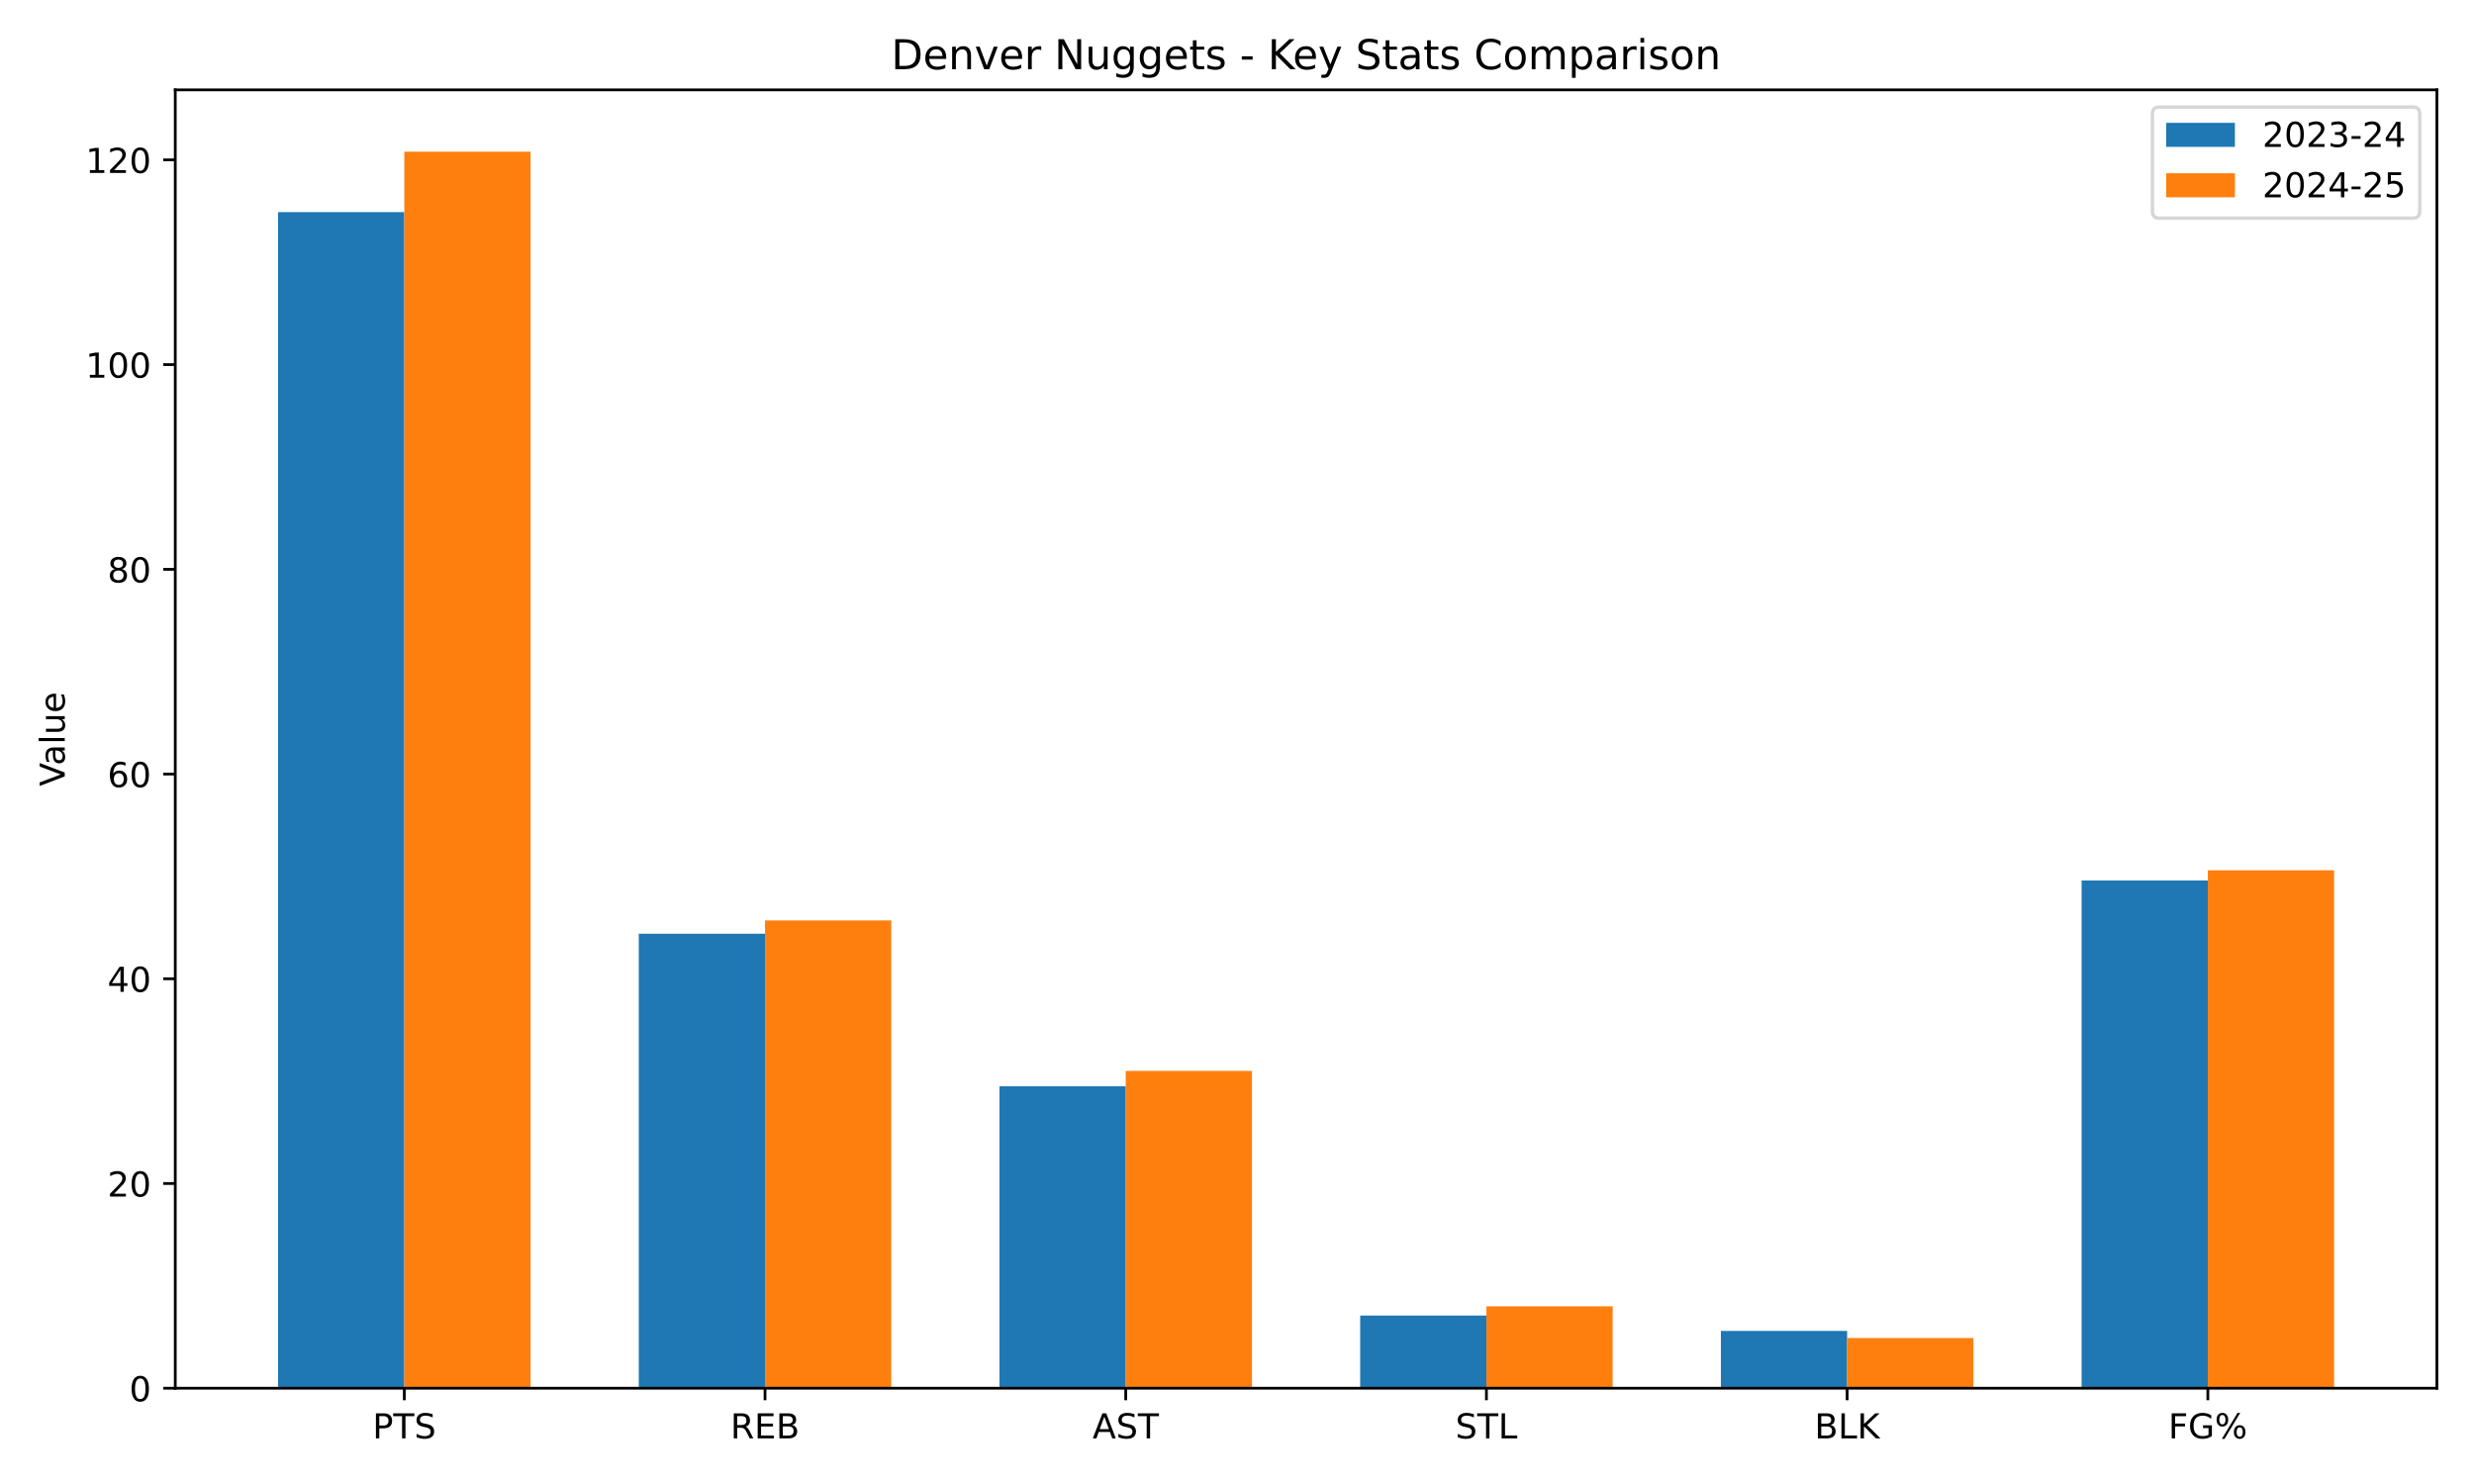
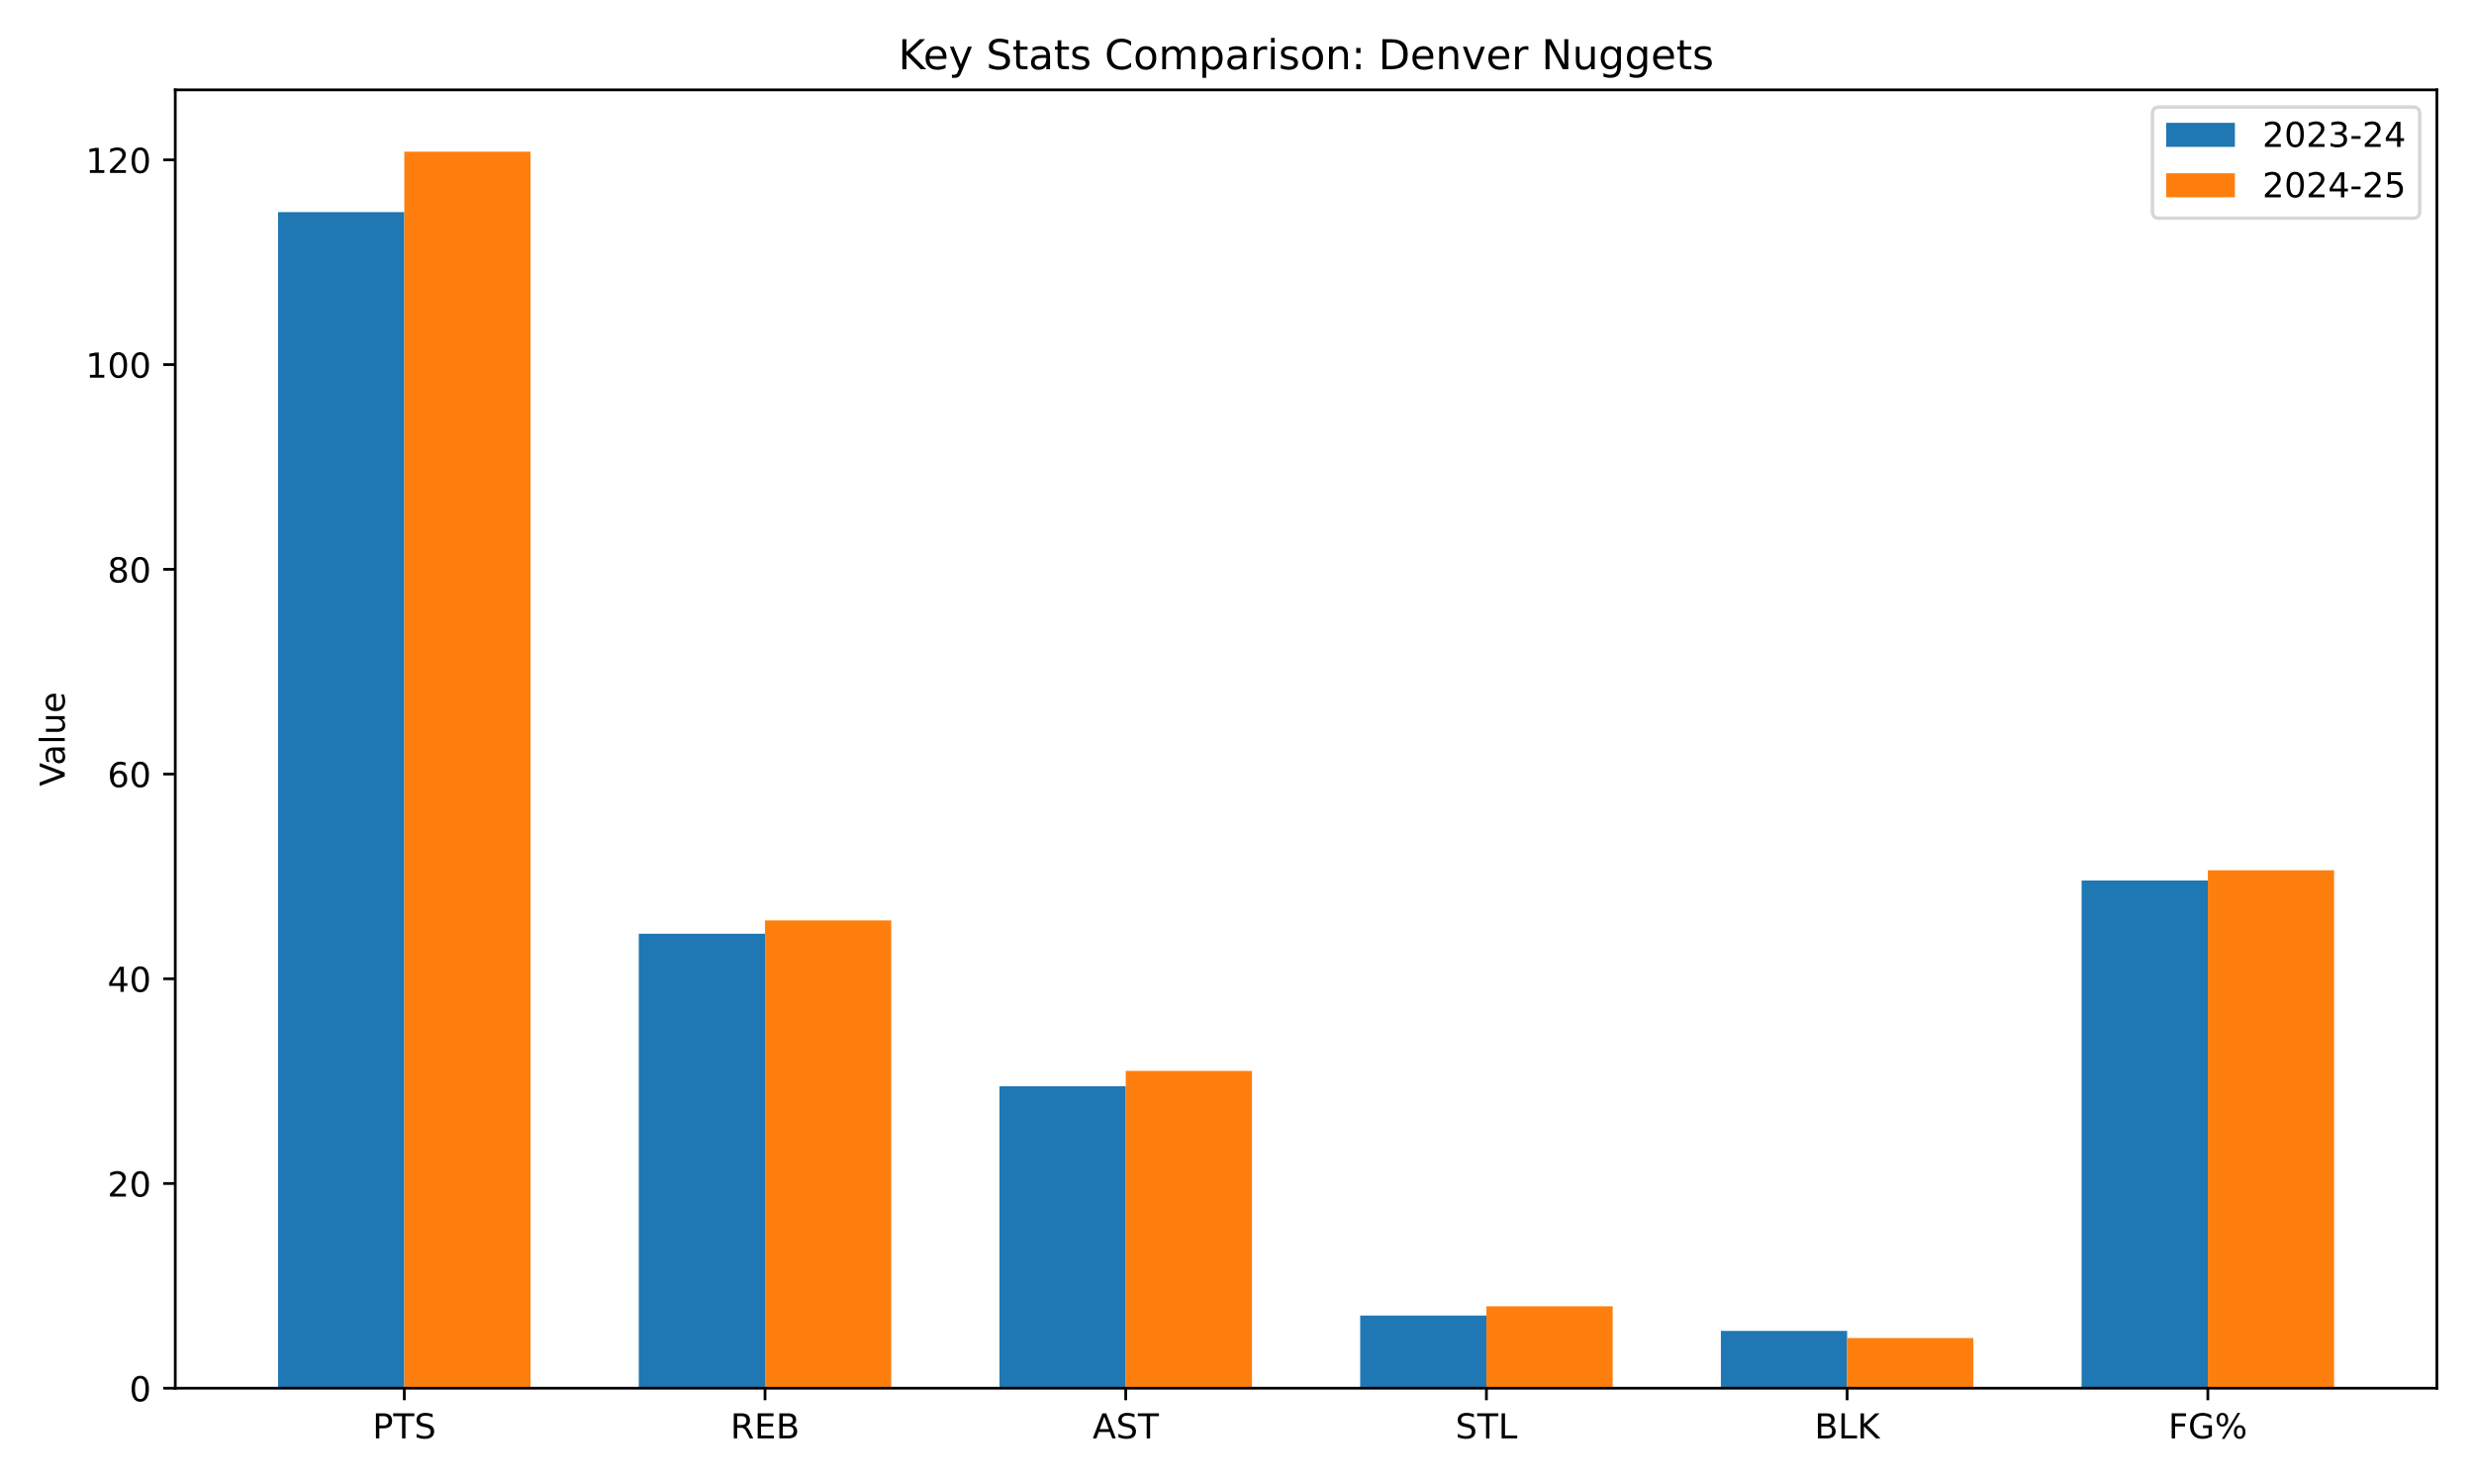
<svg xmlns="http://www.w3.org/2000/svg" xmlns:xlink="http://www.w3.org/1999/xlink" width="720pt" height="432pt" viewBox="0 0 720 432" version="1.1">
  <defs>
    <style type="text/css">*{stroke-linejoin: round; stroke-linecap: butt}</style>
  </defs>
  <g id="figure_1">
    <g id="patch_1">
      <path d="M 0 432  L 720 432  L 720 0  L 0 0  z " style="fill: #ffffff" />
    </g>
    <g id="axes_1">
      <g id="patch_2">
        <path d="M 51.005 404.12  L 709.2 404.12  L 709.2 26.16  L 51.005 26.16  z " style="fill: #ffffff" />
      </g>
      <g id="patch_3">
-         <path d="M 80.923 404.12  L 117.664 404.12  L 117.664 61.739  L 80.923 61.739  z " clip-path="url(#pc9df732111)" style="fill: #1f77b4" />
+         <path d="M 80.923 404.12  L 117.664 404.12  L 117.664 61.739  L 80.923 61.739  z " clip-path="url(#p5940989891)" style="fill: #1f77b4" />
      </g>
      <g id="patch_4">
-         <path d="M 185.898 404.12  L 222.64 404.12  L 222.64 271.816  L 185.898 271.816  z " clip-path="url(#pc9df732111)" style="fill: #1f77b4" />
+         <path d="M 185.898 404.12  L 222.64 404.12  L 222.64 271.816  L 185.898 271.816  z " clip-path="url(#p5940989891)" style="fill: #1f77b4" />
      </g>
      <g id="patch_5">
-         <path d="M 290.874 404.12  L 327.615 404.12  L 327.615 316.215  L 290.874 316.215  z " clip-path="url(#pc9df732111)" style="fill: #1f77b4" />
+         <path d="M 290.874 404.12  L 327.615 404.12  L 327.615 316.215  L 290.874 316.215  z " clip-path="url(#p5940989891)" style="fill: #1f77b4" />
      </g>
      <g id="patch_6">
-         <path d="M 395.849 404.12  L 432.59 404.12  L 432.59 382.963  L 395.849 382.963  z " clip-path="url(#pc9df732111)" style="fill: #1f77b4" />
+         <path d="M 395.849 404.12  L 432.59 404.12  L 432.59 382.963  L 395.849 382.963  z " clip-path="url(#p5940989891)" style="fill: #1f77b4" />
      </g>
      <g id="patch_7">
-         <path d="M 500.824 404.12  L 537.565 404.12  L 537.565 387.433  L 500.824 387.433  z " clip-path="url(#pc9df732111)" style="fill: #1f77b4" />
+         <path d="M 500.824 404.12  L 537.565 404.12  L 537.565 387.433  L 500.824 387.433  z " clip-path="url(#p5940989891)" style="fill: #1f77b4" />
      </g>
      <g id="patch_8">
-         <path d="M 605.799 404.12  L 642.541 404.12  L 642.541 256.321  L 605.799 256.321  z " clip-path="url(#pc9df732111)" style="fill: #1f77b4" />
+         <path d="M 605.799 404.12  L 642.541 404.12  L 642.541 256.321  L 605.799 256.321  z " clip-path="url(#p5940989891)" style="fill: #1f77b4" />
      </g>
      <g id="patch_9">
-         <path d="M 117.664 404.12  L 154.406 404.12  L 154.406 44.158  L 117.664 44.158  z " clip-path="url(#pc9df732111)" style="fill: #ff7f0e" />
+         <path d="M 117.664 404.12  L 154.406 404.12  L 154.406 44.158  L 117.664 44.158  z " clip-path="url(#p5940989891)" style="fill: #ff7f0e" />
      </g>
      <g id="patch_10">
-         <path d="M 222.64 404.12  L 259.381 404.12  L 259.381 267.942  L 222.64 267.942  z " clip-path="url(#pc9df732111)" style="fill: #ff7f0e" />
+         <path d="M 222.64 404.12  L 259.381 404.12  L 259.381 267.942  L 222.64 267.942  z " clip-path="url(#p5940989891)" style="fill: #ff7f0e" />
      </g>
      <g id="patch_11">
-         <path d="M 327.615 404.12  L 364.356 404.12  L 364.356 311.746  L 327.615 311.746  z " clip-path="url(#pc9df732111)" style="fill: #ff7f0e" />
+         <path d="M 327.615 404.12  L 364.356 404.12  L 364.356 311.746  L 327.615 311.746  z " clip-path="url(#p5940989891)" style="fill: #ff7f0e" />
      </g>
      <g id="patch_12">
-         <path d="M 432.59 404.12  L 469.331 404.12  L 469.331 380.281  L 432.59 380.281  z " clip-path="url(#pc9df732111)" style="fill: #ff7f0e" />
+         <path d="M 432.59 404.12  L 469.331 404.12  L 469.331 380.281  L 432.59 380.281  z " clip-path="url(#p5940989891)" style="fill: #ff7f0e" />
      </g>
      <g id="patch_13">
-         <path d="M 537.565 404.12  L 574.307 404.12  L 574.307 389.519  L 537.565 389.519  z " clip-path="url(#pc9df732111)" style="fill: #ff7f0e" />
+         <path d="M 537.565 404.12  L 574.307 404.12  L 574.307 389.519  L 537.565 389.519  z " clip-path="url(#p5940989891)" style="fill: #ff7f0e" />
      </g>
      <g id="patch_14">
-         <path d="M 642.541 404.12  L 679.282 404.12  L 679.282 253.341  L 642.541 253.341  z " clip-path="url(#pc9df732111)" style="fill: #ff7f0e" />
+         <path d="M 642.541 404.12  L 679.282 404.12  L 679.282 253.341  L 642.541 253.341  z " clip-path="url(#p5940989891)" style="fill: #ff7f0e" />
      </g>
      <g id="matplotlib.axis_1">
        <g id="xtick_1">
          <g id="line2d_1">
            <defs>
-               <path id="m5868388699" d="M 0 0  L 0 3.5  " style="stroke: #000000; stroke-width: 0.8" />
+               <path id="m8ff2d78b8e" d="M 0 0  L 0 3.5  " style="stroke: #000000; stroke-width: 0.8" />
            </defs>
            <g>
-               <use xlink:href="#m5868388699" x="117.664" y="404.12" style="stroke: #000000; stroke-width: 0.8" />
+               <use xlink:href="#m8ff2d78b8e" x="117.664" y="404.12" style="stroke: #000000; stroke-width: 0.8" />
            </g>
          </g>
          <g id="text_1">
            <g transform="translate(108.4213 418.7184) scale(0.1 -0.1)">
              <defs>
                <path id="DejaVuSans-50" d="M 1259 4147  L 1259 2394  L 2053 2394  Q 2494 2394 2734 2622  Q 2975 2850 2975 3272  Q 2975 3691 2734 3919  Q 2494 4147 2053 4147  L 1259 4147  z M 628 4666  L 2053 4666  Q 2838 4666 3239 4311  Q 3641 3956 3641 3272  Q 3641 2581 3239 2228  Q 2838 1875 2053 1875  L 1259 1875  L 1259 0  L 628 0  L 628 4666  z " transform="scale(0.015625)" />
                <path id="DejaVuSans-54" d="M -19 4666  L 3928 4666  L 3928 4134  L 2272 4134  L 2272 0  L 1638 0  L 1638 4134  L -19 4134  L -19 4666  z " transform="scale(0.015625)" />
                <path id="DejaVuSans-53" d="M 3425 4513  L 3425 3897  Q 3066 4069 2747 4153  Q 2428 4238 2131 4238  Q 1616 4238 1336 4038  Q 1056 3838 1056 3469  Q 1056 3159 1242 3001  Q 1428 2844 1947 2747  L 2328 2669  Q 3034 2534 3370 2195  Q 3706 1856 3706 1288  Q 3706 609 3251 259  Q 2797 -91 1919 -91  Q 1588 -91 1214 -16  Q 841 59 441 206  L 441 856  Q 825 641 1194 531  Q 1563 422 1919 422  Q 2459 422 2753 634  Q 3047 847 3047 1241  Q 3047 1584 2836 1778  Q 2625 1972 2144 2069  L 1759 2144  Q 1053 2284 737 2584  Q 422 2884 422 3419  Q 422 4038 858 4394  Q 1294 4750 2059 4750  Q 2388 4750 2728 4690  Q 3069 4631 3425 4513  z " transform="scale(0.015625)" />
              </defs>
              <use xlink:href="#DejaVuSans-50" />
              <use xlink:href="#DejaVuSans-54" transform="translate(60.30273 0)" />
              <use xlink:href="#DejaVuSans-53" transform="translate(121.3867 0)" />
            </g>
          </g>
        </g>
        <g id="xtick_2">
          <g id="line2d_2">
            <g>
-               <use xlink:href="#m5868388699" x="222.64" y="404.12" style="stroke: #000000; stroke-width: 0.8" />
+               <use xlink:href="#m8ff2d78b8e" x="222.64" y="404.12" style="stroke: #000000; stroke-width: 0.8" />
            </g>
          </g>
          <g id="text_2">
            <g transform="translate(212.5755 418.7184) scale(0.1 -0.1)">
              <defs>
                <path id="DejaVuSans-52" d="M 2841 2188  Q 3044 2119 3236 1894  Q 3428 1669 3622 1275  L 4263 0  L 3584 0  L 2988 1197  Q 2756 1666 2539 1819  Q 2322 1972 1947 1972  L 1259 1972  L 1259 0  L 628 0  L 628 4666  L 2053 4666  Q 2853 4666 3247 4331  Q 3641 3997 3641 3322  Q 3641 2881 3436 2590  Q 3231 2300 2841 2188  z M 1259 4147  L 1259 2491  L 2053 2491  Q 2509 2491 2742 2702  Q 2975 2913 2975 3322  Q 2975 3731 2742 3939  Q 2509 4147 2053 4147  L 1259 4147  z " transform="scale(0.015625)" />
                <path id="DejaVuSans-45" d="M 628 4666  L 3578 4666  L 3578 4134  L 1259 4134  L 1259 2753  L 3481 2753  L 3481 2222  L 1259 2222  L 1259 531  L 3634 531  L 3634 0  L 628 0  L 628 4666  z " transform="scale(0.015625)" />
                <path id="DejaVuSans-42" d="M 1259 2228  L 1259 519  L 2272 519  Q 2781 519 3026 730  Q 3272 941 3272 1375  Q 3272 1813 3026 2020  Q 2781 2228 2272 2228  L 1259 2228  z M 1259 4147  L 1259 2741  L 2194 2741  Q 2656 2741 2882 2914  Q 3109 3088 3109 3444  Q 3109 3797 2882 3972  Q 2656 4147 2194 4147  L 1259 4147  z M 628 4666  L 2241 4666  Q 2963 4666 3353 4366  Q 3744 4066 3744 3513  Q 3744 3084 3544 2831  Q 3344 2578 2956 2516  Q 3422 2416 3680 2098  Q 3938 1781 3938 1306  Q 3938 681 3513 340  Q 3088 0 2303 0  L 628 0  L 628 4666  z " transform="scale(0.015625)" />
              </defs>
              <use xlink:href="#DejaVuSans-52" />
              <use xlink:href="#DejaVuSans-45" transform="translate(69.48242 0)" />
              <use xlink:href="#DejaVuSans-42" transform="translate(132.666 0)" />
            </g>
          </g>
        </g>
        <g id="xtick_3">
          <g id="line2d_3">
            <g>
-               <use xlink:href="#m5868388699" x="327.615" y="404.12" style="stroke: #000000; stroke-width: 0.8" />
+               <use xlink:href="#m8ff2d78b8e" x="327.615" y="404.12" style="stroke: #000000; stroke-width: 0.8" />
            </g>
          </g>
          <g id="text_3">
            <g transform="translate(317.9664 418.7184) scale(0.1 -0.1)">
              <defs>
                <path id="DejaVuSans-41" d="M 2188 4044  L 1331 1722  L 3047 1722  L 2188 4044  z M 1831 4666  L 2547 4666  L 4325 0  L 3669 0  L 3244 1197  L 1141 1197  L 716 0  L 50 0  L 1831 4666  z " transform="scale(0.015625)" />
              </defs>
              <use xlink:href="#DejaVuSans-41" />
              <use xlink:href="#DejaVuSans-53" transform="translate(68.4082 0)" />
              <use xlink:href="#DejaVuSans-54" transform="translate(131.8848 0)" />
            </g>
          </g>
        </g>
        <g id="xtick_4">
          <g id="line2d_4">
            <g>
-               <use xlink:href="#m5868388699" x="432.59" y="404.12" style="stroke: #000000; stroke-width: 0.8" />
+               <use xlink:href="#m8ff2d78b8e" x="432.59" y="404.12" style="stroke: #000000; stroke-width: 0.8" />
            </g>
          </g>
          <g id="text_4">
            <g transform="translate(423.5761 418.7184) scale(0.1 -0.1)">
              <defs>
                <path id="DejaVuSans-4c" d="M 628 4666  L 1259 4666  L 1259 531  L 3531 531  L 3531 0  L 628 0  L 628 4666  z " transform="scale(0.015625)" />
              </defs>
              <use xlink:href="#DejaVuSans-53" />
              <use xlink:href="#DejaVuSans-54" transform="translate(63.47656 0)" />
              <use xlink:href="#DejaVuSans-4c" transform="translate(124.5605 0)" />
            </g>
          </g>
        </g>
        <g id="xtick_5">
          <g id="line2d_5">
            <g>
-               <use xlink:href="#m5868388699" x="537.565" y="404.12" style="stroke: #000000; stroke-width: 0.8" />
+               <use xlink:href="#m8ff2d78b8e" x="537.565" y="404.12" style="stroke: #000000; stroke-width: 0.8" />
            </g>
          </g>
          <g id="text_5">
            <g transform="translate(528.0701 418.7184) scale(0.1 -0.1)">
              <defs>
                <path id="DejaVuSans-4b" d="M 628 4666  L 1259 4666  L 1259 2694  L 3353 4666  L 4166 4666  L 1850 2491  L 4331 0  L 3500 0  L 1259 2247  L 1259 0  L 628 0  L 628 4666  z " transform="scale(0.015625)" />
              </defs>
              <use xlink:href="#DejaVuSans-42" />
              <use xlink:href="#DejaVuSans-4c" transform="translate(68.60352 0)" />
              <use xlink:href="#DejaVuSans-4b" transform="translate(124.3164 0)" />
            </g>
          </g>
        </g>
        <g id="xtick_6">
          <g id="line2d_6">
            <g>
-               <use xlink:href="#m5868388699" x="642.541" y="404.12" style="stroke: #000000; stroke-width: 0.8" />
+               <use xlink:href="#m8ff2d78b8e" x="642.541" y="404.12" style="stroke: #000000; stroke-width: 0.8" />
            </g>
          </g>
          <g id="text_6">
            <g transform="translate(631.0399 418.7184) scale(0.1 -0.1)">
              <defs>
                <path id="DejaVuSans-46" d="M 628 4666  L 3309 4666  L 3309 4134  L 1259 4134  L 1259 2759  L 3109 2759  L 3109 2228  L 1259 2228  L 1259 0  L 628 0  L 628 4666  z " transform="scale(0.015625)" />
                <path id="DejaVuSans-47" d="M 3809 666  L 3809 1919  L 2778 1919  L 2778 2438  L 4434 2438  L 4434 434  Q 4069 175 3628 42  Q 3188 -91 2688 -91  Q 1594 -91 976 548  Q 359 1188 359 2328  Q 359 3472 976 4111  Q 1594 4750 2688 4750  Q 3144 4750 3555 4637  Q 3966 4525 4313 4306  L 4313 3634  Q 3963 3931 3569 4081  Q 3175 4231 2741 4231  Q 1884 4231 1454 3753  Q 1025 3275 1025 2328  Q 1025 1384 1454 906  Q 1884 428 2741 428  Q 3075 428 3337 486  Q 3600 544 3809 666  z " transform="scale(0.015625)" />
                <path id="DejaVuSans-25" d="M 4653 2053  Q 4381 2053 4226 1822  Q 4072 1591 4072 1178  Q 4072 772 4226 539  Q 4381 306 4653 306  Q 4919 306 5073 539  Q 5228 772 5228 1178  Q 5228 1588 5073 1820  Q 4919 2053 4653 2053  z M 4653 2450  Q 5147 2450 5437 2106  Q 5728 1763 5728 1178  Q 5728 594 5436 251  Q 5144 -91 4653 -91  Q 4153 -91 3862 251  Q 3572 594 3572 1178  Q 3572 1766 3864 2108  Q 4156 2450 4653 2450  z M 1428 4353  Q 1159 4353 1004 4120  Q 850 3888 850 3481  Q 850 3069 1003 2837  Q 1156 2606 1428 2606  Q 1700 2606 1854 2837  Q 2009 3069 2009 3481  Q 2009 3884 1853 4118  Q 1697 4353 1428 4353  z M 4250 4750  L 4750 4750  L 1831 -91  L 1331 -91  L 4250 4750  z M 1428 4750  Q 1922 4750 2215 4408  Q 2509 4066 2509 3481  Q 2509 2891 2217 2550  Q 1925 2209 1428 2209  Q 931 2209 642 2551  Q 353 2894 353 3481  Q 353 4063 643 4406  Q 934 4750 1428 4750  z " transform="scale(0.015625)" />
              </defs>
              <use xlink:href="#DejaVuSans-46" />
              <use xlink:href="#DejaVuSans-47" transform="translate(57.51953 0)" />
              <use xlink:href="#DejaVuSans-25" transform="translate(135.0098 0)" />
            </g>
          </g>
        </g>
      </g>
      <g id="matplotlib.axis_2">
        <g id="ytick_1">
          <g id="line2d_7">
            <defs>
-               <path id="mafdeacd017" d="M 0 0  L -3.5 0  " style="stroke: #000000; stroke-width: 0.8" />
+               <path id="ma9f7e7dd90" d="M 0 0  L -3.5 0  " style="stroke: #000000; stroke-width: 0.8" />
            </defs>
            <g>
-               <use xlink:href="#mafdeacd017" x="51.005" y="404.12" style="stroke: #000000; stroke-width: 0.8" />
+               <use xlink:href="#ma9f7e7dd90" x="51.005" y="404.12" style="stroke: #000000; stroke-width: 0.8" />
            </g>
          </g>
          <g id="text_7">
            <g transform="translate(37.6425 407.9192) scale(0.1 -0.1)">
              <defs>
                <path id="DejaVuSans-30" d="M 2034 4250  Q 1547 4250 1301 3770  Q 1056 3291 1056 2328  Q 1056 1369 1301 889  Q 1547 409 2034 409  Q 2525 409 2770 889  Q 3016 1369 3016 2328  Q 3016 3291 2770 3770  Q 2525 4250 2034 4250  z M 2034 4750  Q 2819 4750 3233 4129  Q 3647 3509 3647 2328  Q 3647 1150 3233 529  Q 2819 -91 2034 -91  Q 1250 -91 836 529  Q 422 1150 422 2328  Q 422 3509 836 4129  Q 1250 4750 2034 4750  z " transform="scale(0.015625)" />
              </defs>
              <use xlink:href="#DejaVuSans-30" />
            </g>
          </g>
        </g>
        <g id="ytick_2">
          <g id="line2d_8">
            <g>
-               <use xlink:href="#mafdeacd017" x="51.005" y="344.524" style="stroke: #000000; stroke-width: 0.8" />
+               <use xlink:href="#ma9f7e7dd90" x="51.005" y="344.524" style="stroke: #000000; stroke-width: 0.8" />
            </g>
          </g>
          <g id="text_8">
            <g transform="translate(31.28 348.3229) scale(0.1 -0.1)">
              <defs>
                <path id="DejaVuSans-32" d="M 1228 531  L 3431 531  L 3431 0  L 469 0  L 469 531  Q 828 903 1448 1529  Q 2069 2156 2228 2338  Q 2531 2678 2651 2914  Q 2772 3150 2772 3378  Q 2772 3750 2511 3984  Q 2250 4219 1831 4219  Q 1534 4219 1204 4116  Q 875 4013 500 3803  L 500 4441  Q 881 4594 1212 4672  Q 1544 4750 1819 4750  Q 2544 4750 2975 4387  Q 3406 4025 3406 3419  Q 3406 3131 3298 2873  Q 3191 2616 2906 2266  Q 2828 2175 2409 1742  Q 1991 1309 1228 531  z " transform="scale(0.015625)" />
              </defs>
              <use xlink:href="#DejaVuSans-32" />
              <use xlink:href="#DejaVuSans-30" transform="translate(63.62305 0)" />
            </g>
          </g>
        </g>
        <g id="ytick_3">
          <g id="line2d_9">
            <g>
-               <use xlink:href="#mafdeacd017" x="51.005" y="284.927" style="stroke: #000000; stroke-width: 0.8" />
+               <use xlink:href="#ma9f7e7dd90" x="51.005" y="284.927" style="stroke: #000000; stroke-width: 0.8" />
            </g>
          </g>
          <g id="text_9">
            <g transform="translate(31.28 288.7265) scale(0.1 -0.1)">
              <defs>
                <path id="DejaVuSans-34" d="M 2419 4116  L 825 1625  L 2419 1625  L 2419 4116  z M 2253 4666  L 3047 4666  L 3047 1625  L 3713 1625  L 3713 1100  L 3047 1100  L 3047 0  L 2419 0  L 2419 1100  L 313 1100  L 313 1709  L 2253 4666  z " transform="scale(0.015625)" />
              </defs>
              <use xlink:href="#DejaVuSans-34" />
              <use xlink:href="#DejaVuSans-30" transform="translate(63.62305 0)" />
            </g>
          </g>
        </g>
        <g id="ytick_4">
          <g id="line2d_10">
            <g>
-               <use xlink:href="#mafdeacd017" x="51.005" y="225.331" style="stroke: #000000; stroke-width: 0.8" />
+               <use xlink:href="#ma9f7e7dd90" x="51.005" y="225.331" style="stroke: #000000; stroke-width: 0.8" />
            </g>
          </g>
          <g id="text_10">
            <g transform="translate(31.28 229.1302) scale(0.1 -0.1)">
              <defs>
                <path id="DejaVuSans-36" d="M 2113 2584  Q 1688 2584 1439 2293  Q 1191 2003 1191 1497  Q 1191 994 1439 701  Q 1688 409 2113 409  Q 2538 409 2786 701  Q 3034 994 3034 1497  Q 3034 2003 2786 2293  Q 2538 2584 2113 2584  z M 3366 4563  L 3366 3988  Q 3128 4100 2886 4159  Q 2644 4219 2406 4219  Q 1781 4219 1451 3797  Q 1122 3375 1075 2522  Q 1259 2794 1537 2939  Q 1816 3084 2150 3084  Q 2853 3084 3261 2657  Q 3669 2231 3669 1497  Q 3669 778 3244 343  Q 2819 -91 2113 -91  Q 1303 -91 875 529  Q 447 1150 447 2328  Q 447 3434 972 4092  Q 1497 4750 2381 4750  Q 2619 4750 2861 4703  Q 3103 4656 3366 4563  z " transform="scale(0.015625)" />
              </defs>
              <use xlink:href="#DejaVuSans-36" />
              <use xlink:href="#DejaVuSans-30" transform="translate(63.62305 0)" />
            </g>
          </g>
        </g>
        <g id="ytick_5">
          <g id="line2d_11">
            <g>
-               <use xlink:href="#mafdeacd017" x="51.005" y="165.735" style="stroke: #000000; stroke-width: 0.8" />
+               <use xlink:href="#ma9f7e7dd90" x="51.005" y="165.735" style="stroke: #000000; stroke-width: 0.8" />
            </g>
          </g>
          <g id="text_11">
            <g transform="translate(31.28 169.5339) scale(0.1 -0.1)">
              <defs>
                <path id="DejaVuSans-38" d="M 2034 2216  Q 1584 2216 1326 1975  Q 1069 1734 1069 1313  Q 1069 891 1326 650  Q 1584 409 2034 409  Q 2484 409 2743 651  Q 3003 894 3003 1313  Q 3003 1734 2745 1975  Q 2488 2216 2034 2216  z M 1403 2484  Q 997 2584 770 2862  Q 544 3141 544 3541  Q 544 4100 942 4425  Q 1341 4750 2034 4750  Q 2731 4750 3128 4425  Q 3525 4100 3525 3541  Q 3525 3141 3298 2862  Q 3072 2584 2669 2484  Q 3125 2378 3379 2068  Q 3634 1759 3634 1313  Q 3634 634 3220 271  Q 2806 -91 2034 -91  Q 1263 -91 848 271  Q 434 634 434 1313  Q 434 1759 690 2068  Q 947 2378 1403 2484  z M 1172 3481  Q 1172 3119 1398 2916  Q 1625 2713 2034 2713  Q 2441 2713 2670 2916  Q 2900 3119 2900 3481  Q 2900 3844 2670 4047  Q 2441 4250 2034 4250  Q 1625 4250 1398 4047  Q 1172 3844 1172 3481  z " transform="scale(0.015625)" />
              </defs>
              <use xlink:href="#DejaVuSans-38" />
              <use xlink:href="#DejaVuSans-30" transform="translate(63.62305 0)" />
            </g>
          </g>
        </g>
        <g id="ytick_6">
          <g id="line2d_12">
            <g>
-               <use xlink:href="#mafdeacd017" x="51.005" y="106.138" style="stroke: #000000; stroke-width: 0.8" />
+               <use xlink:href="#ma9f7e7dd90" x="51.005" y="106.138" style="stroke: #000000; stroke-width: 0.8" />
            </g>
          </g>
          <g id="text_12">
            <g transform="translate(24.9175 109.9375) scale(0.1 -0.1)">
              <defs>
                <path id="DejaVuSans-31" d="M 794 531  L 1825 531  L 1825 4091  L 703 3866  L 703 4441  L 1819 4666  L 2450 4666  L 2450 531  L 3481 531  L 3481 0  L 794 0  L 794 531  z " transform="scale(0.015625)" />
              </defs>
              <use xlink:href="#DejaVuSans-31" />
              <use xlink:href="#DejaVuSans-30" transform="translate(63.62305 0)" />
              <use xlink:href="#DejaVuSans-30" transform="translate(127.2461 0)" />
            </g>
          </g>
        </g>
        <g id="ytick_7">
          <g id="line2d_13">
            <g>
-               <use xlink:href="#mafdeacd017" x="51.005" y="46.542" style="stroke: #000000; stroke-width: 0.8" />
+               <use xlink:href="#ma9f7e7dd90" x="51.005" y="46.542" style="stroke: #000000; stroke-width: 0.8" />
            </g>
          </g>
          <g id="text_13">
            <g transform="translate(24.9175 50.34117) scale(0.1 -0.1)">
              <use xlink:href="#DejaVuSans-31" />
              <use xlink:href="#DejaVuSans-32" transform="translate(63.62305 0)" />
              <use xlink:href="#DejaVuSans-30" transform="translate(127.2461 0)" />
            </g>
          </g>
        </g>
        <g id="text_14">
          <g transform="translate(18.83781 228.8713) rotate(-90) scale(0.1 -0.1)">
            <defs>
              <path id="DejaVuSans-56" d="M 1831 0  L 50 4666  L 709 4666  L 2188 738  L 3669 4666  L 4325 4666  L 2547 0  L 1831 0  z " transform="scale(0.015625)" />
              <path id="DejaVuSans-61" d="M 2194 1759  Q 1497 1759 1228 1600  Q 959 1441 959 1056  Q 959 750 1161 570  Q 1363 391 1709 391  Q 2188 391 2477 730  Q 2766 1069 2766 1631  L 2766 1759  L 2194 1759  z M 3341 1997  L 3341 0  L 2766 0  L 2766 531  Q 2569 213 2275 61  Q 1981 -91 1556 -91  Q 1019 -91 701 211  Q 384 513 384 1019  Q 384 1609 779 1909  Q 1175 2209 1959 2209  L 2766 2209  L 2766 2266  Q 2766 2663 2505 2880  Q 2244 3097 1772 3097  Q 1472 3097 1187 3025  Q 903 2953 641 2809  L 641 3341  Q 956 3463 1253 3523  Q 1550 3584 1831 3584  Q 2591 3584 2966 3190  Q 3341 2797 3341 1997  z " transform="scale(0.015625)" />
              <path id="DejaVuSans-6c" d="M 603 4863  L 1178 4863  L 1178 0  L 603 0  L 603 4863  z " transform="scale(0.015625)" />
              <path id="DejaVuSans-75" d="M 544 1381  L 544 3500  L 1119 3500  L 1119 1403  Q 1119 906 1312 657  Q 1506 409 1894 409  Q 2359 409 2629 706  Q 2900 1003 2900 1516  L 2900 3500  L 3475 3500  L 3475 0  L 2900 0  L 2900 538  Q 2691 219 2414 64  Q 2138 -91 1772 -91  Q 1169 -91 856 284  Q 544 659 544 1381  z M 1991 3584  L 1991 3584  z " transform="scale(0.015625)" />
              <path id="DejaVuSans-65" d="M 3597 1894  L 3597 1613  L 953 1613  Q 991 1019 1311 708  Q 1631 397 2203 397  Q 2534 397 2845 478  Q 3156 559 3463 722  L 3463 178  Q 3153 47 2828 -22  Q 2503 -91 2169 -91  Q 1331 -91 842 396  Q 353 884 353 1716  Q 353 2575 817 3079  Q 1281 3584 2069 3584  Q 2775 3584 3186 3129  Q 3597 2675 3597 1894  z M 3022 2063  Q 3016 2534 2758 2815  Q 2500 3097 2075 3097  Q 1594 3097 1305 2825  Q 1016 2553 972 2059  L 3022 2063  z " transform="scale(0.015625)" />
            </defs>
            <use xlink:href="#DejaVuSans-56" />
            <use xlink:href="#DejaVuSans-61" transform="translate(60.6582 0)" />
            <use xlink:href="#DejaVuSans-6c" transform="translate(121.9375 0)" />
            <use xlink:href="#DejaVuSans-75" transform="translate(149.7207 0)" />
            <use xlink:href="#DejaVuSans-65" transform="translate(213.0996 0)" />
          </g>
        </g>
      </g>
      <g id="patch_15">
        <path d="M 51.005 404.12  L 51.005 26.16  " style="fill: none; stroke: #000000; stroke-width: 0.8; stroke-linejoin: miter; stroke-linecap: square" />
      </g>
      <g id="patch_16">
        <path d="M 709.2 404.12  L 709.2 26.16  " style="fill: none; stroke: #000000; stroke-width: 0.8; stroke-linejoin: miter; stroke-linecap: square" />
      </g>
      <g id="patch_17">
        <path d="M 51.005 404.12  L 709.2 404.12  " style="fill: none; stroke: #000000; stroke-width: 0.8; stroke-linejoin: miter; stroke-linecap: square" />
      </g>
      <g id="patch_18">
        <path d="M 51.005 26.16  L 709.2 26.16  " style="fill: none; stroke: #000000; stroke-width: 0.8; stroke-linejoin: miter; stroke-linecap: square" />
      </g>
      <g id="text_15">
-         <g transform="translate(259.3825 20.16) scale(0.12 -0.12)">
+         <g transform="translate(261.4328 20.16) scale(0.12 -0.12)">
          <defs>
-             <path id="DejaVuSans-44" d="M 1259 4147  L 1259 519  L 2022 519  Q 2988 519 3436 956  Q 3884 1394 3884 2338  Q 3884 3275 3436 3711  Q 2988 4147 2022 4147  L 1259 4147  z M 628 4666  L 1925 4666  Q 3281 4666 3915 4102  Q 4550 3538 4550 2338  Q 4550 1131 3912 565  Q 3275 0 1925 0  L 628 0  L 628 4666  z " transform="scale(0.015625)" />
-             <path id="DejaVuSans-6e" d="M 3513 2113  L 3513 0  L 2938 0  L 2938 2094  Q 2938 2591 2744 2837  Q 2550 3084 2163 3084  Q 1697 3084 1428 2787  Q 1159 2491 1159 1978  L 1159 0  L 581 0  L 581 3500  L 1159 3500  L 1159 2956  Q 1366 3272 1645 3428  Q 1925 3584 2291 3584  Q 2894 3584 3203 3211  Q 3513 2838 3513 2113  z " transform="scale(0.015625)" />
-             <path id="DejaVuSans-76" d="M 191 3500  L 800 3500  L 1894 563  L 2988 3500  L 3597 3500  L 2284 0  L 1503 0  L 191 3500  z " transform="scale(0.015625)" />
-             <path id="DejaVuSans-72" d="M 2631 2963  Q 2534 3019 2420 3045  Q 2306 3072 2169 3072  Q 1681 3072 1420 2755  Q 1159 2438 1159 1844  L 1159 0  L 581 0  L 581 3500  L 1159 3500  L 1159 2956  Q 1341 3275 1631 3429  Q 1922 3584 2338 3584  Q 2397 3584 2469 3576  Q 2541 3569 2628 3553  L 2631 2963  z " transform="scale(0.015625)" />
+             <path id="DejaVuSans-79" d="M 2059 -325  Q 1816 -950 1584 -1140  Q 1353 -1331 966 -1331  L 506 -1331  L 506 -850  L 844 -850  Q 1081 -850 1212 -737  Q 1344 -625 1503 -206  L 1606 56  L 191 3500  L 800 3500  L 1894 763  L 2988 3500  L 3597 3500  L 2059 -325  z " transform="scale(0.015625)" />
            <path id="DejaVuSans-20" transform="scale(0.015625)" />
-             <path id="DejaVuSans-4e" d="M 628 4666  L 1478 4666  L 3547 763  L 3547 4666  L 4159 4666  L 4159 0  L 3309 0  L 1241 3903  L 1241 0  L 628 0  L 628 4666  z " transform="scale(0.015625)" />
-             <path id="DejaVuSans-67" d="M 2906 1791  Q 2906 2416 2648 2759  Q 2391 3103 1925 3103  Q 1463 3103 1205 2759  Q 947 2416 947 1791  Q 947 1169 1205 825  Q 1463 481 1925 481  Q 2391 481 2648 825  Q 2906 1169 2906 1791  z M 3481 434  Q 3481 -459 3084 -895  Q 2688 -1331 1869 -1331  Q 1566 -1331 1297 -1286  Q 1028 -1241 775 -1147  L 775 -588  Q 1028 -725 1275 -790  Q 1522 -856 1778 -856  Q 2344 -856 2625 -561  Q 2906 -266 2906 331  L 2906 616  Q 2728 306 2450 153  Q 2172 0 1784 0  Q 1141 0 747 490  Q 353 981 353 1791  Q 353 2603 747 3093  Q 1141 3584 1784 3584  Q 2172 3584 2450 3431  Q 2728 3278 2906 2969  L 2906 3500  L 3481 3500  L 3481 434  z " transform="scale(0.015625)" />
            <path id="DejaVuSans-74" d="M 1172 4494  L 1172 3500  L 2356 3500  L 2356 3053  L 1172 3053  L 1172 1153  Q 1172 725 1289 603  Q 1406 481 1766 481  L 2356 481  L 2356 0  L 1766 0  Q 1100 0 847 248  Q 594 497 594 1153  L 594 3053  L 172 3053  L 172 3500  L 594 3500  L 594 4494  L 1172 4494  z " transform="scale(0.015625)" />
            <path id="DejaVuSans-73" d="M 2834 3397  L 2834 2853  Q 2591 2978 2328 3040  Q 2066 3103 1784 3103  Q 1356 3103 1142 2972  Q 928 2841 928 2578  Q 928 2378 1081 2264  Q 1234 2150 1697 2047  L 1894 2003  Q 2506 1872 2764 1633  Q 3022 1394 3022 966  Q 3022 478 2636 193  Q 2250 -91 1575 -91  Q 1294 -91 989 -36  Q 684 19 347 128  L 347 722  Q 666 556 975 473  Q 1284 391 1588 391  Q 1994 391 2212 530  Q 2431 669 2431 922  Q 2431 1156 2273 1281  Q 2116 1406 1581 1522  L 1381 1569  Q 847 1681 609 1914  Q 372 2147 372 2553  Q 372 3047 722 3315  Q 1072 3584 1716 3584  Q 2034 3584 2315 3537  Q 2597 3491 2834 3397  z " transform="scale(0.015625)" />
-             <path id="DejaVuSans-2d" d="M 313 2009  L 1997 2009  L 1997 1497  L 313 1497  L 313 2009  z " transform="scale(0.015625)" />
-             <path id="DejaVuSans-79" d="M 2059 -325  Q 1816 -950 1584 -1140  Q 1353 -1331 966 -1331  L 506 -1331  L 506 -850  L 844 -850  Q 1081 -850 1212 -737  Q 1344 -625 1503 -206  L 1606 56  L 191 3500  L 800 3500  L 1894 763  L 2988 3500  L 3597 3500  L 2059 -325  z " transform="scale(0.015625)" />
            <path id="DejaVuSans-43" d="M 4122 4306  L 4122 3641  Q 3803 3938 3442 4084  Q 3081 4231 2675 4231  Q 1875 4231 1450 3742  Q 1025 3253 1025 2328  Q 1025 1406 1450 917  Q 1875 428 2675 428  Q 3081 428 3442 575  Q 3803 722 4122 1019  L 4122 359  Q 3791 134 3420 21  Q 3050 -91 2638 -91  Q 1578 -91 968 557  Q 359 1206 359 2328  Q 359 3453 968 4101  Q 1578 4750 2638 4750  Q 3056 4750 3426 4639  Q 3797 4528 4122 4306  z " transform="scale(0.015625)" />
            <path id="DejaVuSans-6f" d="M 1959 3097  Q 1497 3097 1228 2736  Q 959 2375 959 1747  Q 959 1119 1226 758  Q 1494 397 1959 397  Q 2419 397 2687 759  Q 2956 1122 2956 1747  Q 2956 2369 2687 2733  Q 2419 3097 1959 3097  z M 1959 3584  Q 2709 3584 3137 3096  Q 3566 2609 3566 1747  Q 3566 888 3137 398  Q 2709 -91 1959 -91  Q 1206 -91 779 398  Q 353 888 353 1747  Q 353 2609 779 3096  Q 1206 3584 1959 3584  z " transform="scale(0.015625)" />
            <path id="DejaVuSans-6d" d="M 3328 2828  Q 3544 3216 3844 3400  Q 4144 3584 4550 3584  Q 5097 3584 5394 3201  Q 5691 2819 5691 2113  L 5691 0  L 5113 0  L 5113 2094  Q 5113 2597 4934 2840  Q 4756 3084 4391 3084  Q 3944 3084 3684 2787  Q 3425 2491 3425 1978  L 3425 0  L 2847 0  L 2847 2094  Q 2847 2600 2669 2842  Q 2491 3084 2119 3084  Q 1678 3084 1418 2786  Q 1159 2488 1159 1978  L 1159 0  L 581 0  L 581 3500  L 1159 3500  L 1159 2956  Q 1356 3278 1631 3431  Q 1906 3584 2284 3584  Q 2666 3584 2933 3390  Q 3200 3197 3328 2828  z " transform="scale(0.015625)" />
            <path id="DejaVuSans-70" d="M 1159 525  L 1159 -1331  L 581 -1331  L 581 3500  L 1159 3500  L 1159 2969  Q 1341 3281 1617 3432  Q 1894 3584 2278 3584  Q 2916 3584 3314 3078  Q 3713 2572 3713 1747  Q 3713 922 3314 415  Q 2916 -91 2278 -91  Q 1894 -91 1617 61  Q 1341 213 1159 525  z M 3116 1747  Q 3116 2381 2855 2742  Q 2594 3103 2138 3103  Q 1681 3103 1420 2742  Q 1159 2381 1159 1747  Q 1159 1113 1420 752  Q 1681 391 2138 391  Q 2594 391 2855 752  Q 3116 1113 3116 1747  z " transform="scale(0.015625)" />
+             <path id="DejaVuSans-72" d="M 2631 2963  Q 2534 3019 2420 3045  Q 2306 3072 2169 3072  Q 1681 3072 1420 2755  Q 1159 2438 1159 1844  L 1159 0  L 581 0  L 581 3500  L 1159 3500  L 1159 2956  Q 1341 3275 1631 3429  Q 1922 3584 2338 3584  Q 2397 3584 2469 3576  Q 2541 3569 2628 3553  L 2631 2963  z " transform="scale(0.015625)" />
            <path id="DejaVuSans-69" d="M 603 3500  L 1178 3500  L 1178 0  L 603 0  L 603 3500  z M 603 4863  L 1178 4863  L 1178 4134  L 603 4134  L 603 4863  z " transform="scale(0.015625)" />
+             <path id="DejaVuSans-6e" d="M 3513 2113  L 3513 0  L 2938 0  L 2938 2094  Q 2938 2591 2744 2837  Q 2550 3084 2163 3084  Q 1697 3084 1428 2787  Q 1159 2491 1159 1978  L 1159 0  L 581 0  L 581 3500  L 1159 3500  L 1159 2956  Q 1366 3272 1645 3428  Q 1925 3584 2291 3584  Q 2894 3584 3203 3211  Q 3513 2838 3513 2113  z " transform="scale(0.015625)" />
+             <path id="DejaVuSans-3a" d="M 750 794  L 1409 794  L 1409 0  L 750 0  L 750 794  z M 750 3309  L 1409 3309  L 1409 2516  L 750 2516  L 750 3309  z " transform="scale(0.015625)" />
+             <path id="DejaVuSans-44" d="M 1259 4147  L 1259 519  L 2022 519  Q 2988 519 3436 956  Q 3884 1394 3884 2338  Q 3884 3275 3436 3711  Q 2988 4147 2022 4147  L 1259 4147  z M 628 4666  L 1925 4666  Q 3281 4666 3915 4102  Q 4550 3538 4550 2338  Q 4550 1131 3912 565  Q 3275 0 1925 0  L 628 0  L 628 4666  z " transform="scale(0.015625)" />
+             <path id="DejaVuSans-76" d="M 191 3500  L 800 3500  L 1894 563  L 2988 3500  L 3597 3500  L 2284 0  L 1503 0  L 191 3500  z " transform="scale(0.015625)" />
+             <path id="DejaVuSans-4e" d="M 628 4666  L 1478 4666  L 3547 763  L 3547 4666  L 4159 4666  L 4159 0  L 3309 0  L 1241 3903  L 1241 0  L 628 0  L 628 4666  z " transform="scale(0.015625)" />
+             <path id="DejaVuSans-67" d="M 2906 1791  Q 2906 2416 2648 2759  Q 2391 3103 1925 3103  Q 1463 3103 1205 2759  Q 947 2416 947 1791  Q 947 1169 1205 825  Q 1463 481 1925 481  Q 2391 481 2648 825  Q 2906 1169 2906 1791  z M 3481 434  Q 3481 -459 3084 -895  Q 2688 -1331 1869 -1331  Q 1566 -1331 1297 -1286  Q 1028 -1241 775 -1147  L 775 -588  Q 1028 -725 1275 -790  Q 1522 -856 1778 -856  Q 2344 -856 2625 -561  Q 2906 -266 2906 331  L 2906 616  Q 2728 306 2450 153  Q 2172 0 1784 0  Q 1141 0 747 490  Q 353 981 353 1791  Q 353 2603 747 3093  Q 1141 3584 1784 3584  Q 2172 3584 2450 3431  Q 2728 3278 2906 2969  L 2906 3500  L 3481 3500  L 3481 434  z " transform="scale(0.015625)" />
          </defs>
-           <use xlink:href="#DejaVuSans-44" />
-           <use xlink:href="#DejaVuSans-65" transform="translate(77.00195 0)" />
-           <use xlink:href="#DejaVuSans-6e" transform="translate(138.5254 0)" />
-           <use xlink:href="#DejaVuSans-76" transform="translate(201.9043 0)" />
-           <use xlink:href="#DejaVuSans-65" transform="translate(261.084 0)" />
-           <use xlink:href="#DejaVuSans-72" transform="translate(322.6074 0)" />
-           <use xlink:href="#DejaVuSans-20" transform="translate(363.7207 0)" />
-           <use xlink:href="#DejaVuSans-4e" transform="translate(395.5078 0)" />
-           <use xlink:href="#DejaVuSans-75" transform="translate(470.3125 0)" />
-           <use xlink:href="#DejaVuSans-67" transform="translate(533.6914 0)" />
-           <use xlink:href="#DejaVuSans-67" transform="translate(597.168 0)" />
-           <use xlink:href="#DejaVuSans-65" transform="translate(660.6445 0)" />
-           <use xlink:href="#DejaVuSans-74" transform="translate(722.168 0)" />
-           <use xlink:href="#DejaVuSans-73" transform="translate(761.377 0)" />
-           <use xlink:href="#DejaVuSans-20" transform="translate(813.4766 0)" />
-           <use xlink:href="#DejaVuSans-2d" transform="translate(845.2637 0)" />
-           <use xlink:href="#DejaVuSans-20" transform="translate(881.3477 0)" />
-           <use xlink:href="#DejaVuSans-4b" transform="translate(913.1348 0)" />
-           <use xlink:href="#DejaVuSans-65" transform="translate(973.7109 0)" />
-           <use xlink:href="#DejaVuSans-79" transform="translate(1035.234 0)" />
-           <use xlink:href="#DejaVuSans-20" transform="translate(1094.414 0)" />
-           <use xlink:href="#DejaVuSans-53" transform="translate(1126.201 0)" />
-           <use xlink:href="#DejaVuSans-74" transform="translate(1189.678 0)" />
-           <use xlink:href="#DejaVuSans-61" transform="translate(1228.887 0)" />
-           <use xlink:href="#DejaVuSans-74" transform="translate(1290.166 0)" />
-           <use xlink:href="#DejaVuSans-73" transform="translate(1329.375 0)" />
-           <use xlink:href="#DejaVuSans-20" transform="translate(1381.475 0)" />
-           <use xlink:href="#DejaVuSans-43" transform="translate(1413.262 0)" />
-           <use xlink:href="#DejaVuSans-6f" transform="translate(1483.086 0)" />
-           <use xlink:href="#DejaVuSans-6d" transform="translate(1544.268 0)" />
-           <use xlink:href="#DejaVuSans-70" transform="translate(1641.68 0)" />
-           <use xlink:href="#DejaVuSans-61" transform="translate(1705.156 0)" />
-           <use xlink:href="#DejaVuSans-72" transform="translate(1766.436 0)" />
-           <use xlink:href="#DejaVuSans-69" transform="translate(1807.549 0)" />
-           <use xlink:href="#DejaVuSans-73" transform="translate(1835.332 0)" />
-           <use xlink:href="#DejaVuSans-6f" transform="translate(1887.432 0)" />
-           <use xlink:href="#DejaVuSans-6e" transform="translate(1948.613 0)" />
+           <use xlink:href="#DejaVuSans-4b" />
+           <use xlink:href="#DejaVuSans-65" transform="translate(60.57617 0)" />
+           <use xlink:href="#DejaVuSans-79" transform="translate(122.0996 0)" />
+           <use xlink:href="#DejaVuSans-20" transform="translate(181.2793 0)" />
+           <use xlink:href="#DejaVuSans-53" transform="translate(213.0664 0)" />
+           <use xlink:href="#DejaVuSans-74" transform="translate(276.543 0)" />
+           <use xlink:href="#DejaVuSans-61" transform="translate(315.752 0)" />
+           <use xlink:href="#DejaVuSans-74" transform="translate(377.0312 0)" />
+           <use xlink:href="#DejaVuSans-73" transform="translate(416.2402 0)" />
+           <use xlink:href="#DejaVuSans-20" transform="translate(468.3398 0)" />
+           <use xlink:href="#DejaVuSans-43" transform="translate(500.127 0)" />
+           <use xlink:href="#DejaVuSans-6f" transform="translate(569.9512 0)" />
+           <use xlink:href="#DejaVuSans-6d" transform="translate(631.1328 0)" />
+           <use xlink:href="#DejaVuSans-70" transform="translate(728.5449 0)" />
+           <use xlink:href="#DejaVuSans-61" transform="translate(792.0215 0)" />
+           <use xlink:href="#DejaVuSans-72" transform="translate(853.3008 0)" />
+           <use xlink:href="#DejaVuSans-69" transform="translate(894.4141 0)" />
+           <use xlink:href="#DejaVuSans-73" transform="translate(922.1973 0)" />
+           <use xlink:href="#DejaVuSans-6f" transform="translate(974.2969 0)" />
+           <use xlink:href="#DejaVuSans-6e" transform="translate(1035.479 0)" />
+           <use xlink:href="#DejaVuSans-3a" transform="translate(1098.857 0)" />
+           <use xlink:href="#DejaVuSans-20" transform="translate(1132.549 0)" />
+           <use xlink:href="#DejaVuSans-44" transform="translate(1164.336 0)" />
+           <use xlink:href="#DejaVuSans-65" transform="translate(1241.338 0)" />
+           <use xlink:href="#DejaVuSans-6e" transform="translate(1302.861 0)" />
+           <use xlink:href="#DejaVuSans-76" transform="translate(1366.24 0)" />
+           <use xlink:href="#DejaVuSans-65" transform="translate(1425.42 0)" />
+           <use xlink:href="#DejaVuSans-72" transform="translate(1486.943 0)" />
+           <use xlink:href="#DejaVuSans-20" transform="translate(1528.057 0)" />
+           <use xlink:href="#DejaVuSans-4e" transform="translate(1559.844 0)" />
+           <use xlink:href="#DejaVuSans-75" transform="translate(1634.648 0)" />
+           <use xlink:href="#DejaVuSans-67" transform="translate(1698.027 0)" />
+           <use xlink:href="#DejaVuSans-67" transform="translate(1761.504 0)" />
+           <use xlink:href="#DejaVuSans-65" transform="translate(1824.98 0)" />
+           <use xlink:href="#DejaVuSans-74" transform="translate(1886.504 0)" />
+           <use xlink:href="#DejaVuSans-73" transform="translate(1925.713 0)" />
        </g>
      </g>
      <g id="legend_1">
        <g id="patch_19">
          <path d="M 628.417 63.516  L 702.2 63.516  Q 704.2 63.516 704.2 61.516  L 704.2 33.16  Q 704.2 31.16 702.2 31.16  L 628.417 31.16  Q 626.417 31.16 626.417 33.16  L 626.417 61.516  Q 626.417 63.516 628.417 63.516  z " style="fill: #ffffff; opacity: 0.8; stroke: #cccccc; stroke-linejoin: miter" />
        </g>
        <g id="patch_20">
          <path d="M 630.417 42.758  L 650.417 42.758  L 650.417 35.758  L 630.417 35.758  z " style="fill: #1f77b4" />
        </g>
        <g id="text_16">
          <g transform="translate(658.4172 42.75844) scale(0.1 -0.1)">
            <defs>
              <path id="DejaVuSans-33" d="M 2597 2516  Q 3050 2419 3304 2112  Q 3559 1806 3559 1356  Q 3559 666 3084 287  Q 2609 -91 1734 -91  Q 1441 -91 1130 -33  Q 819 25 488 141  L 488 750  Q 750 597 1062 519  Q 1375 441 1716 441  Q 2309 441 2620 675  Q 2931 909 2931 1356  Q 2931 1769 2642 2001  Q 2353 2234 1838 2234  L 1294 2234  L 1294 2753  L 1863 2753  Q 2328 2753 2575 2939  Q 2822 3125 2822 3475  Q 2822 3834 2567 4026  Q 2313 4219 1838 4219  Q 1578 4219 1281 4162  Q 984 4106 628 3988  L 628 4550  Q 988 4650 1302 4700  Q 1616 4750 1894 4750  Q 2613 4750 3031 4423  Q 3450 4097 3450 3541  Q 3450 3153 3228 2886  Q 3006 2619 2597 2516  z " transform="scale(0.015625)" />
+               <path id="DejaVuSans-2d" d="M 313 2009  L 1997 2009  L 1997 1497  L 313 1497  L 313 2009  z " transform="scale(0.015625)" />
            </defs>
            <use xlink:href="#DejaVuSans-32" />
            <use xlink:href="#DejaVuSans-30" transform="translate(63.62305 0)" />
            <use xlink:href="#DejaVuSans-32" transform="translate(127.2461 0)" />
            <use xlink:href="#DejaVuSans-33" transform="translate(190.8691 0)" />
            <use xlink:href="#DejaVuSans-2d" transform="translate(254.4922 0)" />
            <use xlink:href="#DejaVuSans-32" transform="translate(290.5762 0)" />
            <use xlink:href="#DejaVuSans-34" transform="translate(354.1992 0)" />
          </g>
        </g>
        <g id="patch_21">
          <path d="M 630.417 57.437  L 650.417 57.437  L 650.417 50.437  L 630.417 50.437  z " style="fill: #ff7f0e" />
        </g>
        <g id="text_17">
          <g transform="translate(658.4172 57.43656) scale(0.1 -0.1)">
            <defs>
              <path id="DejaVuSans-35" d="M 691 4666  L 3169 4666  L 3169 4134  L 1269 4134  L 1269 2991  Q 1406 3038 1543 3061  Q 1681 3084 1819 3084  Q 2600 3084 3056 2656  Q 3513 2228 3513 1497  Q 3513 744 3044 326  Q 2575 -91 1722 -91  Q 1428 -91 1123 -41  Q 819 9 494 109  L 494 744  Q 775 591 1075 516  Q 1375 441 1709 441  Q 2250 441 2565 725  Q 2881 1009 2881 1497  Q 2881 1984 2565 2268  Q 2250 2553 1709 2553  Q 1456 2553 1204 2497  Q 953 2441 691 2322  L 691 4666  z " transform="scale(0.015625)" />
            </defs>
            <use xlink:href="#DejaVuSans-32" />
            <use xlink:href="#DejaVuSans-30" transform="translate(63.62305 0)" />
            <use xlink:href="#DejaVuSans-32" transform="translate(127.2461 0)" />
            <use xlink:href="#DejaVuSans-34" transform="translate(190.8691 0)" />
            <use xlink:href="#DejaVuSans-2d" transform="translate(254.4922 0)" />
            <use xlink:href="#DejaVuSans-32" transform="translate(290.5762 0)" />
            <use xlink:href="#DejaVuSans-35" transform="translate(354.1992 0)" />
          </g>
        </g>
      </g>
    </g>
  </g>
  <defs>
-     <clipPath id="pc9df732111">
+     <clipPath id="p5940989891">
      <rect x="51.005" y="26.16" width="658.195" height="377.96" />
    </clipPath>
  </defs>
</svg>
